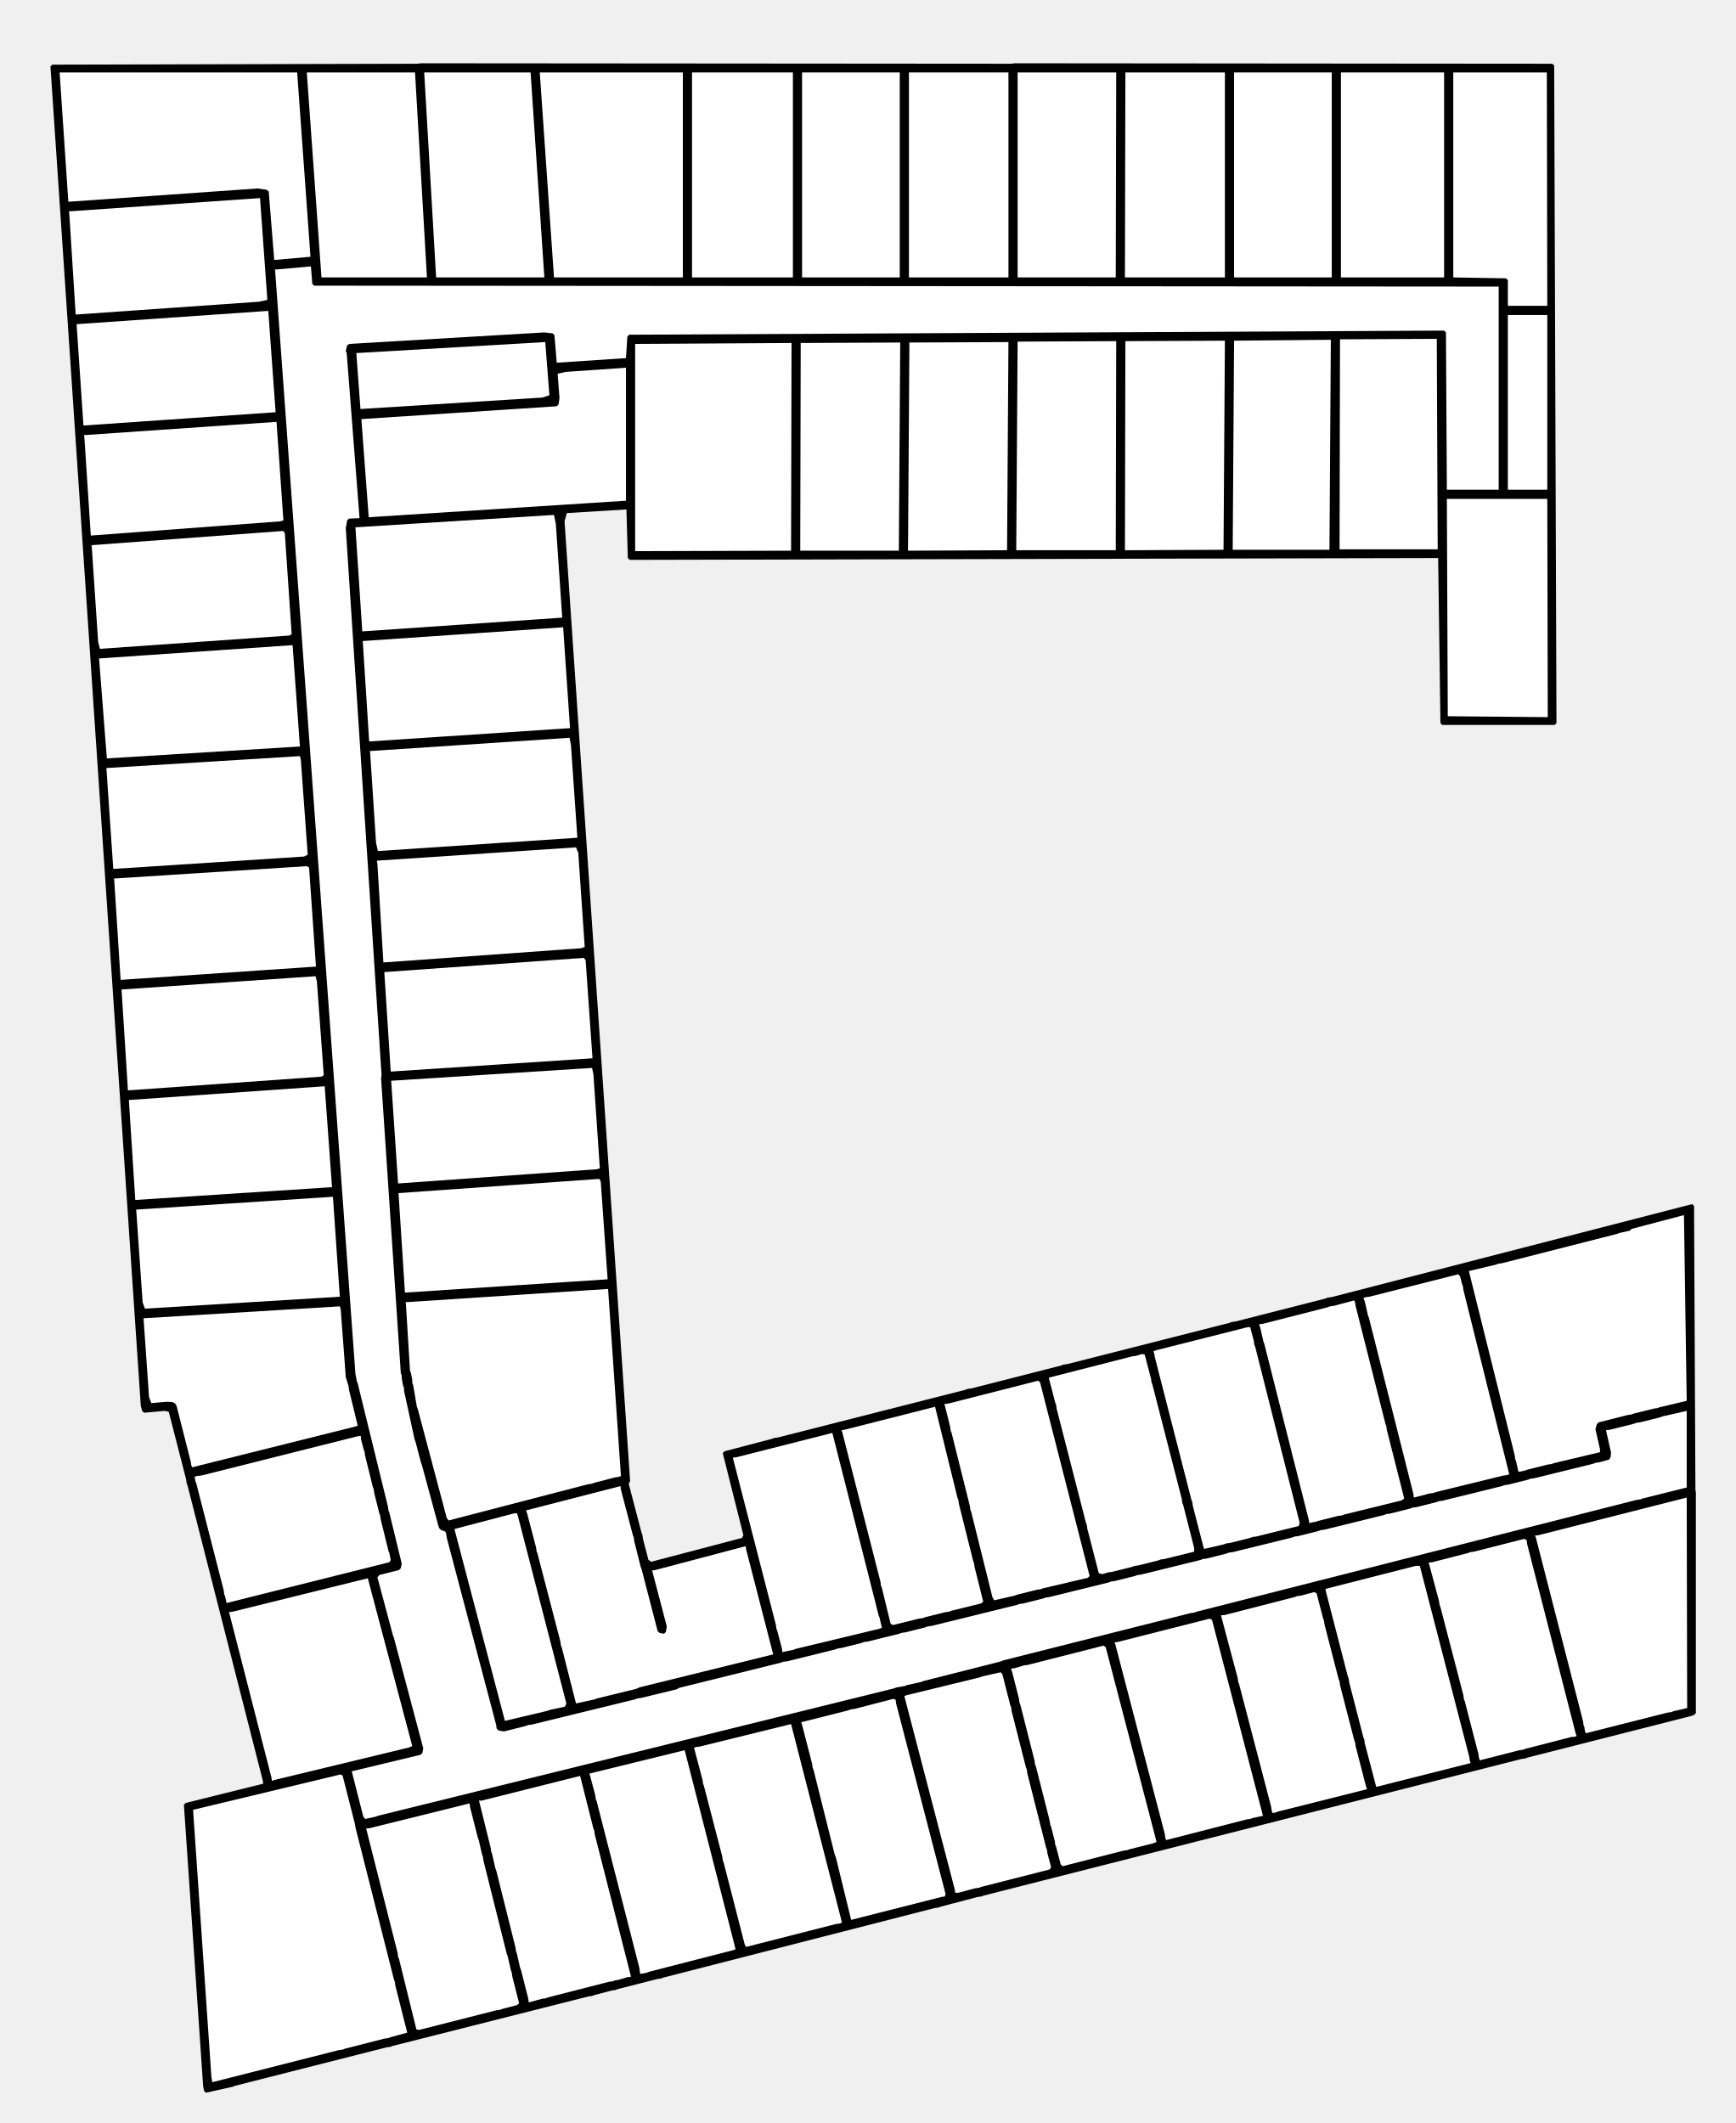
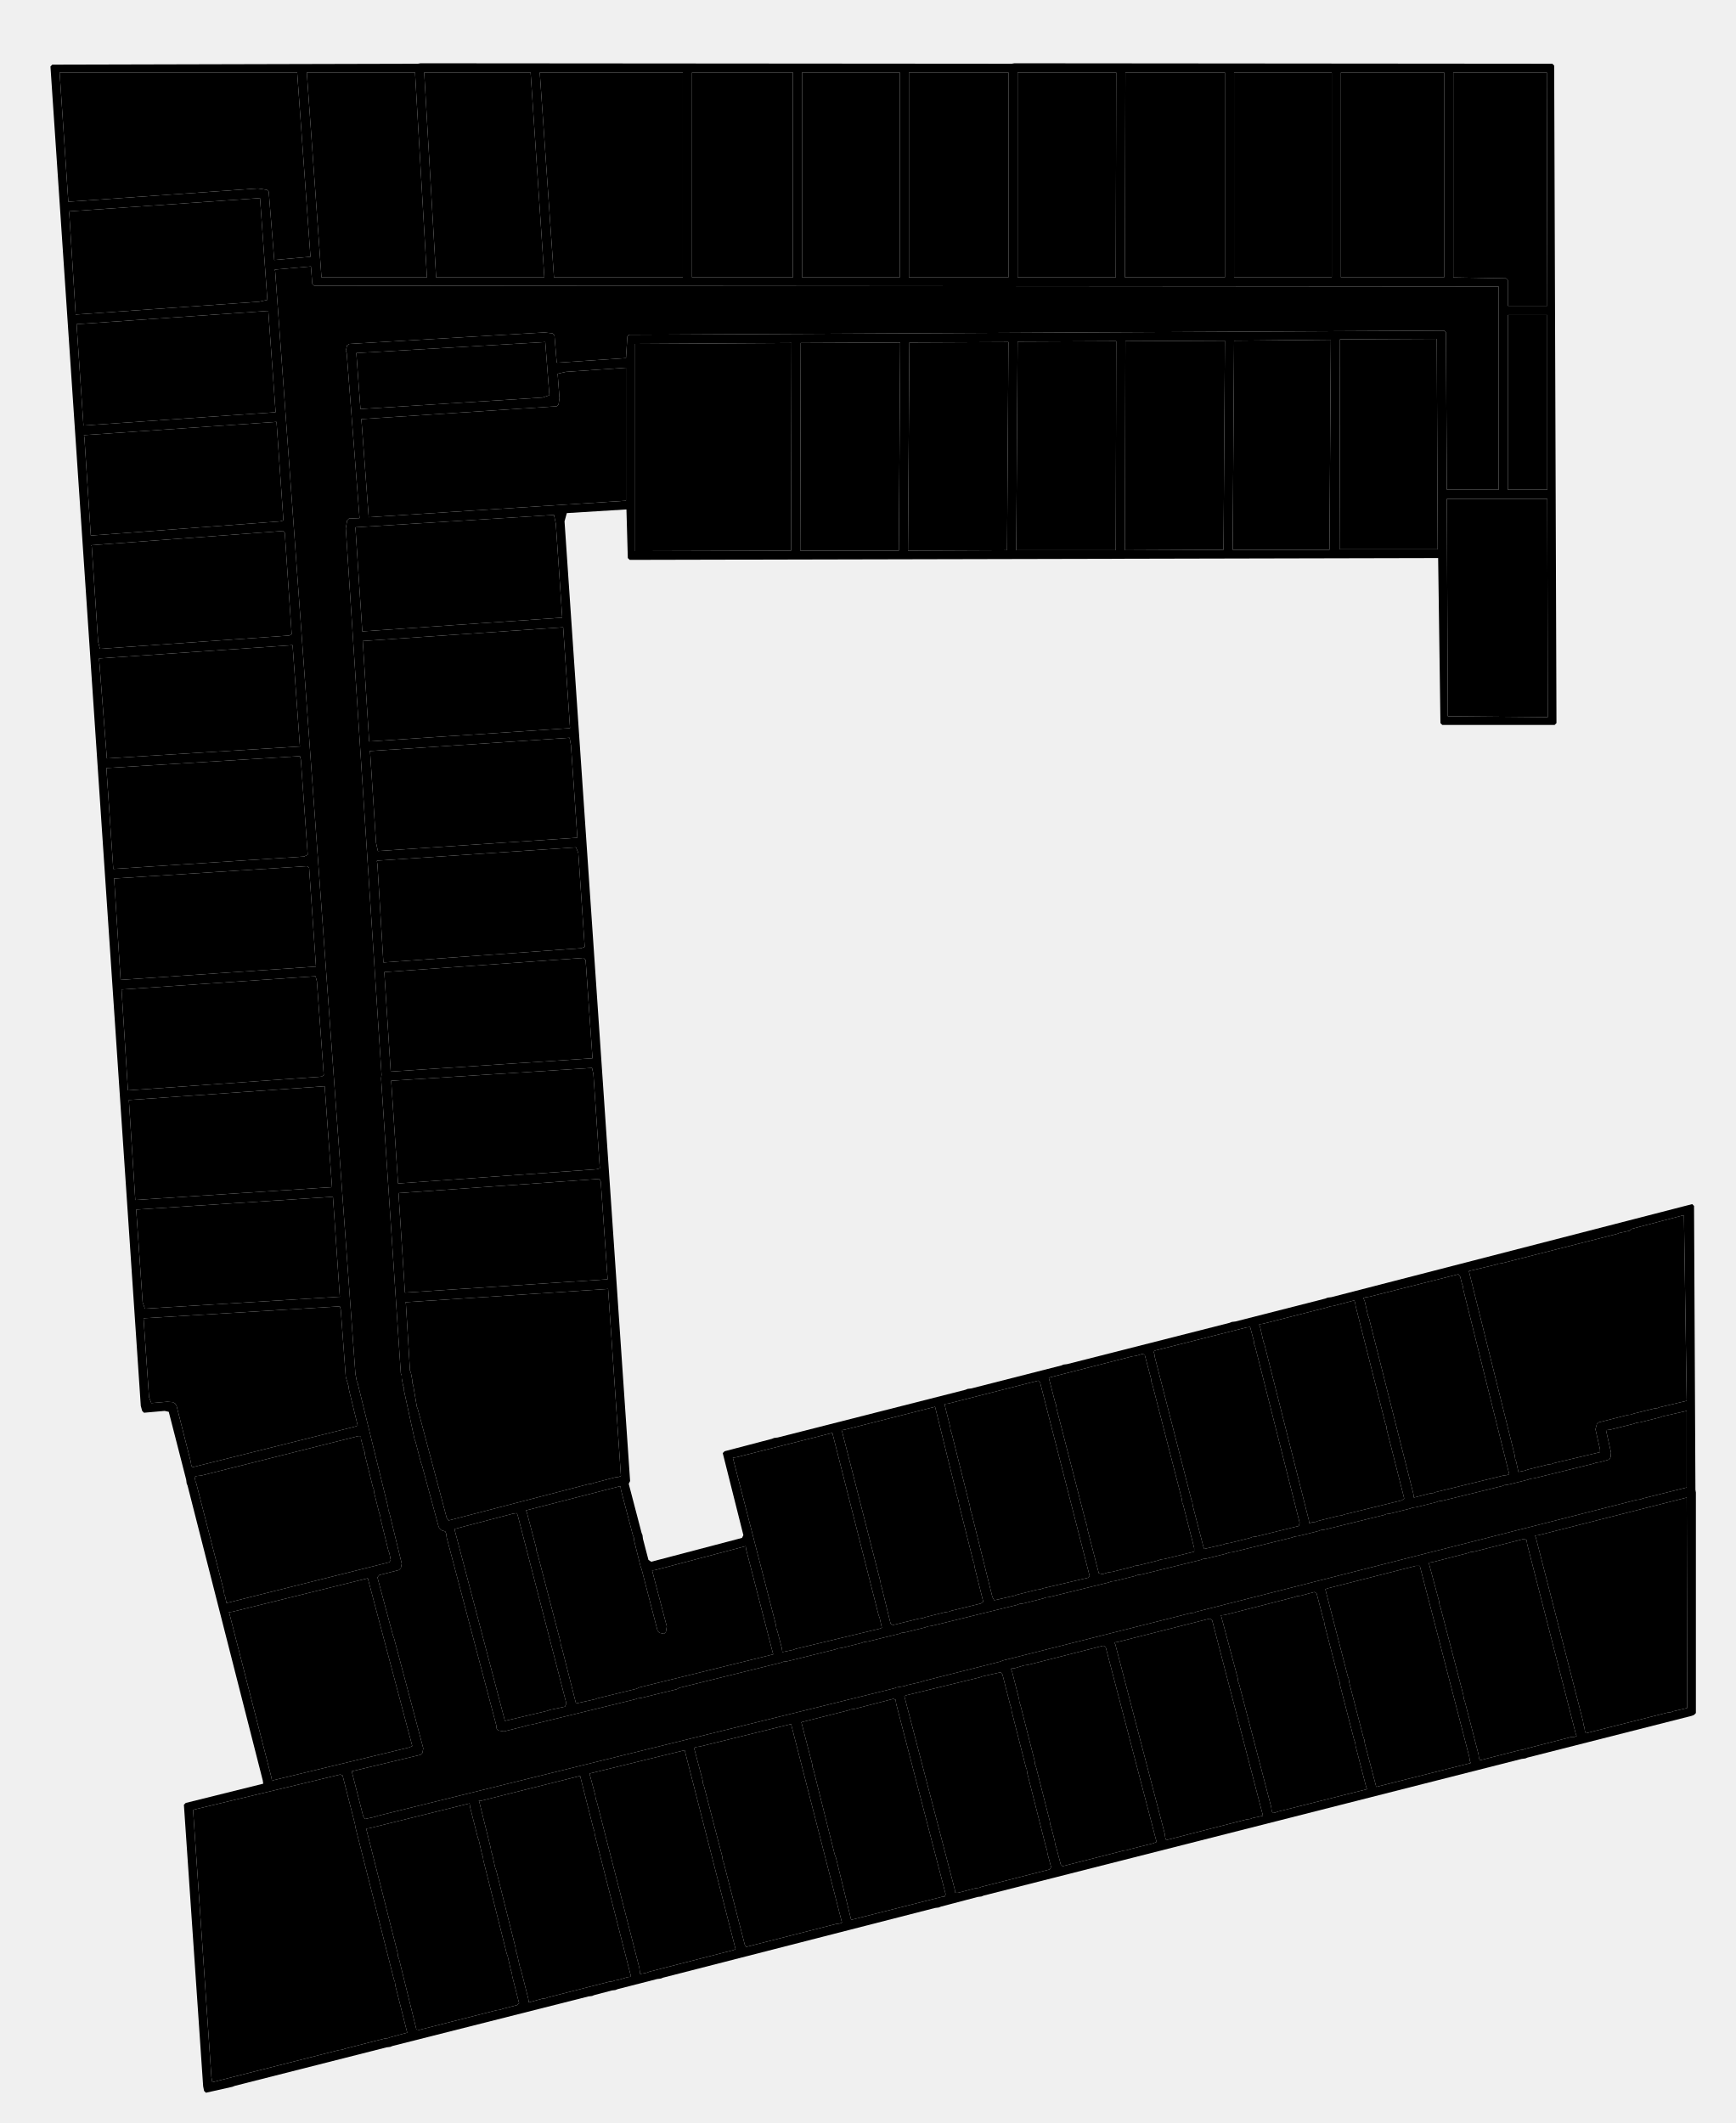
<svg xmlns="http://www.w3.org/2000/svg" height="4630" width="3785" viewBox="0 0 3785 4630">
  <path d="M 110 145 L 114 141 L 911 139 L 917 138 L 2206 139 L 2212 138 L 3385 139 L 3389 143 L 3394 1577 L 3390 1581 L 3145 1581 L 3141 1577 L 3136 1217 L 1373 1221 L 1369 1217 L 1366 1111 L 1236 1119 L 1231 1137 L 1374 3230 L 1371 3236 L 1399 3343 L 1401 3348 L 1402 3356 L 1414 3402 L 1420 3406 L 1618 3354 L 1621 3348 L 1576 3169 L 1580 3165 L 1683 3138 L 1688 3136 L 1696 3135 L 2105 3031 L 2110 3029 L 2118 3028 L 2314 2978 L 2319 2976 L 2327 2975 L 2681 2885 L 2686 2883 L 2694 2882 L 2890 2832 L 2895 2830 L 2903 2829 L 3690 2626 L 3694 2630 L 3697 3249 L 3698 3255 L 3698 3736 L 3694 3740 L 3689 3742 L 3331 3833 L 3326 3835 L 3318 3836 L 2145 4134 L 2140 4136 L 2132 4137 L 2052 4158 L 2047 4160 L 2039 4161 L 1446 4313 L 1441 4315 L 1433 4316 L 1347 4338 L 1342 4340 L 1334 4341 L 1296 4351 L 1291 4353 L 1283 4354 L 856 4462 L 851 4464 L 843 4465 L 512 4549 L 507 4551 L 449 4564 L 445 4560 L 443 4550 L 401 3936 L 405 3932 L 574 3890 L 573 3883 L 409 3240 L 407 3235 L 406 3227 L 368 3079 L 359 3077 L 314 3081 L 310 3077 L 307 3066 Z" style="fill:black" id="path12" class="svg-path" />
  <path d="M 130 158 L 648 158 L 677 560 L 598 567 L 586 418 L 582 414 L 562 411 L 149 440 Z" style="fill:white" id="path13" class="svg-path" />
  <path d="M 150 461 L 567 432 L 583 654 L 565 658 L 165 686 L 151 465 Z" style="fill:white" id="path14" class="svg-path" />
  <path d="M 167 707 L 585 678 L 601 899 L 182 928 Z" style="fill:white" id="path15" class="svg-path" />
  <path d="M 183 949 L 603 920 L 618 1135 L 611 1137 L 198 1168 L 184 954 Z" style="fill:white" id="path16" class="svg-path" />
  <path d="M 199 1189 L 617 1158 L 621 1162 L 636 1383 L 631 1386 L 218 1415 L 214 1400 L 200 1191 Z" style="fill:white" id="path17" class="svg-path" />
  <path d="M 216 1436 L 638 1407 L 654 1628 L 233 1654 Z" style="fill:white" id="path18" class="svg-path" />
  <path d="M 232 1675 L 654 1649 L 656 1657 L 671 1864 L 663 1868 L 247 1895 Z" style="fill:white" id="path19" class="svg-path" />
  <path d="M 248 1916 L 669 1889 L 674 1892 L 689 2108 L 263 2137 L 249 1918 Z" style="fill:white" id="path110" class="svg-path" />
  <path d="M 265 2158 L 688 2129 L 691 2140 L 706 2345 L 701 2348 L 279 2378 Z" style="fill:white" id="path111" class="svg-path" />
  <path d="M 281 2399 L 708 2369 L 724 2589 L 295 2617 Z" style="fill:white" id="path112" class="svg-path" />
  <path d="M 297 2638 L 726 2610 L 741 2828 L 316 2854 L 311 2840 Z" style="fill:white" id="path113" class="svg-path" />
  <path d="M 313 2875 L 741 2849 L 743 2856 L 754 3003 L 760 3023 L 761 3031 L 780 3109 L 775 3111 L 419 3200 L 417 3195 L 416 3188 L 385 3066 L 382 3061 L 377 3058 L 365 3057 L 330 3060 L 325 3047 Z" style="fill:white" id="path114" class="svg-path" />
  <path d="M 421 3947 L 742 3870 L 747 3872 L 774 3978 L 775 3985 L 859 4317 L 861 4322 L 862 4330 L 888 4433 L 851 4443 L 846 4445 L 838 4446 L 752 4468 L 747 4470 L 739 4471 L 463 4541 L 461 4530 Z" style="fill:white" id="path115" class="svg-path" />
  <path d="M 424 3221 L 429 3219 L 439 3218 L 781 3132 L 787 3132 L 787 3138 L 793 3161 L 795 3166 L 796 3174 L 813 3243 L 815 3248 L 816 3256 L 827 3300 L 829 3305 L 830 3313 L 847 3382 L 849 3387 L 852 3402 L 849 3407 L 494 3496 L 491 3482 L 489 3477 L 488 3469 L 428 3235 L 426 3230 L 425 3223 Z" style="fill:white" id="path116" class="svg-path" />
  <path d="M 499 3516 L 507 3515 L 802 3442 L 899 3808 L 892 3811 L 598 3882 L 593 3884 L 592 3877 L 500 3518 Z" style="fill:white" id="path117" class="svg-path" />
  <path d="M 599 588 L 678 581 L 681 619 L 685 623 L 3268 625 L 3268 1068 L 3155 1068 L 3153 725 L 3149 721 L 1372 730 L 1368 734 L 1365 781 L 1214 791 L 1209 731 L 1205 727 L 1187 725 L 762 750 L 757 753 L 754 765 L 756 770 L 784 1130 L 761 1131 L 757 1135 L 754 1152 L 832 2344 L 831 2352 L 874 2995 L 876 3000 L 876 3006 L 879 3022 L 881 3027 L 881 3033 L 904 3139 L 906 3144 L 918 3190 L 920 3195 L 956 3328 L 958 3333 L 962 3337 L 971 3340 L 973 3345 L 974 3353 L 1082 3762 L 1083 3770 L 1087 3774 L 1099 3776 L 1147 3764 L 1152 3762 L 1160 3761 L 1385 3706 L 1390 3704 L 1398 3703 L 1476 3684 L 1481 3681 L 1703 3626 L 1708 3624 L 1717 3623 L 1822 3597 L 1827 3595 L 1835 3594 L 1879 3583 L 1884 3581 L 1892 3580 L 1961 3563 L 1966 3561 L 1974 3560 L 2018 3549 L 2023 3547 L 2031 3546 L 2218 3500 L 2223 3498 L 2231 3497 L 2275 3486 L 2280 3484 L 2288 3483 L 2418 3451 L 2423 3449 L 2431 3448 L 2475 3437 L 2480 3435 L 2488 3434 L 2618 3402 L 2623 3400 L 2631 3399 L 2675 3388 L 2680 3386 L 2688 3385 L 2818 3353 L 2823 3351 L 2831 3350 L 2875 3339 L 2880 3337 L 2888 3336 L 3018 3304 L 3023 3302 L 3031 3301 L 3075 3290 L 3080 3288 L 3088 3287 L 3132 3276 L 3137 3274 L 3145 3273 L 3275 3241 L 3280 3239 L 3288 3238 L 3332 3227 L 3337 3225 L 3345 3224 L 3475 3192 L 3480 3190 L 3488 3189 L 3509 3183 L 3512 3178 L 3513 3168 L 3502 3119 L 3511 3118 L 3563 3105 L 3568 3103 L 3576 3102 L 3620 3091 L 3625 3089 L 3678 3077 L 3678 3244 L 3582 3268 L 3577 3270 L 3569 3271 L 2609 3515 L 2604 3517 L 2596 3518 L 2188 3621 L 2180 3624 L 2014 3666 L 2009 3668 L 1978 3675 L 1973 3677 L 1955 3680 L 1950 3682 L 824 3960 L 819 3962 L 796 3967 L 792 3961 L 767 3863 L 917 3827 L 921 3823 L 923 3813 L 859 3572 L 857 3567 L 823 3440 L 827 3435 L 870 3424 L 874 3420 L 876 3410 L 849 3299 L 847 3294 L 846 3286 L 780 3017 L 778 3012 L 775 2996 L 600 591 Z" style="fill:white" id="path118" class="svg-path" />
  <path d="M 669 158 L 905 158 L 931 605 L 701 605 Z" style="fill:white" id="path119" class="svg-path" />
  <path d="M 775 1150 L 1208 1123 L 1212 1142 L 1226 1347 L 790 1377 Z" style="fill:white" id="path120" class="svg-path" />
  <path d="M 777 770 L 1189 746 L 1198 862 L 1183 867 L 786 892 Z" style="fill:white" id="path121" class="svg-path" />
  <path d="M 788 914 L 1214 886 L 1218 882 L 1220 868 L 1216 815 L 1234 811 L 1365 802 L 1365 1092 L 804 1128 Z" style="fill:white" id="path122" class="svg-path" />
  <path d="M 791 1398 L 1228 1368 L 1243 1588 L 805 1617 Z" style="fill:white" id="path123" class="svg-path" />
  <path d="M 798 3988 L 806 3987 L 1024 3933 L 1025 3941 L 1042 4008 L 1044 4013 L 1051 4044 L 1053 4049 L 1054 4057 L 1105 4261 L 1107 4266 L 1114 4297 L 1116 4302 L 1117 4310 L 1132 4369 L 1127 4373 L 1096 4381 L 1091 4383 L 1083 4384 L 914 4427 L 908 4426 L 870 4272 L 868 4267 L 867 4259 L 799 3990 Z" style="fill:white" id="path124" class="svg-path" />
  <path d="M 806 1638 L 1242 1609 L 1245 1625 L 1259 1827 L 824 1856 L 820 1838 L 807 1640 Z" style="fill:white" id="path125" class="svg-path" />
  <path d="M 822 1877 L 1256 1848 L 1261 1860 L 1275 2065 L 1267 2068 L 836 2099 L 823 1885 L 822 1879 Z" style="fill:white" id="path126" class="svg-path" />
  <path d="M 838 2120 L 1273 2089 L 1277 2094 L 1292 2308 L 852 2337 Z" style="fill:white" id="path127" class="svg-path" />
  <path d="M 853 2357 L 1291 2329 L 1294 2343 L 1308 2548 L 1301 2550 L 868 2581 Z" style="fill:white" id="path128" class="svg-path" />
  <path d="M 869 2602 L 1307 2571 L 1310 2577 L 1325 2790 L 883 2819 Z" style="fill:white" id="path129" class="svg-path" />
  <path d="M 884 2840 L 1326 2811 L 1354 3219 L 1349 3221 L 1341 3222 L 1295 3234 L 1290 3236 L 1282 3237 L 978 3316 L 974 3310 L 911 3073 L 909 3068 L 901 3021 L 899 3016 L 899 3010 L 896 2994 L 894 2989 L 885 2842 Z" style="fill:white" id="path130" class="svg-path" />
  <path d="M 925 158 L 1157 158 L 1187 605 L 951 605 Z" style="fill:white" id="path131" class="svg-path" />
  <path d="M 991 3335 L 1101 3753 L 1194 3731 L 1199 3729 L 1232 3722 L 1235 3715 L 1129 3305 L 1127 3300 L 1119 3301 L 993 3334 Z" style="fill:white" id="path132" class="svg-path" />
  <path d="M 1044 3927 L 1050 3927 L 1265 3873 L 1294 3988 L 1296 3993 L 1297 4001 L 1376 4311 L 1368 4312 L 1348 4318 L 1341 4319 L 1336 4321 L 1328 4322 L 1195 4356 L 1190 4358 L 1182 4359 L 1153 4367 L 1152 4359 L 1136 4296 L 1134 4291 L 1127 4260 L 1125 4255 L 1124 4247 L 1082 4079 L 1080 4074 L 1073 4043 L 1071 4038 L 1070 4030 L 1045 3929 Z" style="fill:white" id="path133" class="svg-path" />
  <path d="M 1147 3294 L 1353 3241 L 1354 3249 L 1380 3348 L 1382 3353 L 1383 3361 L 1397 3417 L 1399 3422 L 1434 3557 L 1438 3561 L 1448 3563 L 1452 3559 L 1454 3547 L 1422 3425 L 1429 3424 L 1626 3372 L 1627 3379 L 1686 3608 L 1394 3680 L 1388 3683 L 1302 3704 L 1297 3706 L 1256 3715 L 1225 3593 L 1223 3588 L 1222 3580 L 1172 3388 L 1170 3383 L 1169 3375 L 1149 3299 Z" style="fill:white" id="path134" class="svg-path" />
  <path d="M 1177 158 L 1489 158 L 1489 605 L 1208 605 Z" style="fill:white" id="path135" class="svg-path" />
  <path d="M 1285 3868 L 1493 3817 L 1604 4251 L 1599 4253 L 1416 4300 L 1411 4302 L 1396 4305 L 1394 4291 L 1301 3928 L 1299 3923 L 1298 3915 L 1286 3870 Z" style="fill:white" id="path136" class="svg-path" />
  <path d="M 1385 750 L 1726 748 L 1725 1201 L 1385 1202 Z" style="fill:white" id="path137" class="svg-path" />
  <path d="M 1509 158 L 1729 158 L 1729 605 L 1509 605 Z" style="fill:white" id="path138" class="svg-path" />
  <path d="M 1513 3812 L 1518 3810 L 1526 3809 L 1725 3760 L 1836 4193 L 1831 4195 L 1823 4196 L 1627 4246 L 1624 4241 L 1578 4062 L 1576 4057 L 1575 4049 L 1535 3895 L 1533 3890 L 1532 3882 L 1514 3814 Z" style="fill:white" id="path139" class="svg-path" />
  <path d="M 1598 3179 L 1606 3178 L 1815 3125 L 1916 3523 L 1918 3528 L 1923 3550 L 1918 3552 L 1735 3596 L 1730 3598 L 1706 3603 L 1705 3595 L 1695 3557 L 1693 3552 L 1692 3544 Z" style="fill:white" id="path140" class="svg-path" />
  <path d="M 1746 748 L 1963 747 L 1960 1201 L 1745 1201 Z" style="fill:white" id="path141" class="svg-path" />
  <path d="M 1747 3756 L 1850 3730 L 1855 3728 L 1863 3727 L 1948 3705 L 1953 3707 L 1954 3715 L 2062 4131 L 2060 4136 L 2053 4137 L 1856 4187 L 1823 4052 L 1820 4044 L 1774 3860 L 1772 3855 L 1771 3847 L 1748 3758 Z" style="fill:white" id="path142" class="svg-path" />
  <path d="M 1749 158 L 1962 158 L 1962 605 L 1749 605 Z" style="fill:white" id="path143" class="svg-path" />
  <path d="M 1835 3119 L 1842 3118 L 2039 3068 L 2088 3267 L 2090 3272 L 2091 3280 L 2122 3404 L 2124 3409 L 2125 3417 L 2144 3493 L 2139 3497 L 2074 3513 L 2069 3515 L 2061 3516 L 2017 3527 L 2012 3529 L 2004 3530 L 1947 3544 L 1942 3541 L 1923 3463 L 1921 3458 L 1920 3450 L 1836 3121 Z" style="fill:white" id="path144" class="svg-path" />
  <path d="M 1972 3699 L 1977 3697 L 2137 3658 L 2142 3656 L 2182 3647 L 2186 3652 L 2203 3719 L 2205 3724 L 2206 3732 L 2237 3854 L 2239 3859 L 2240 3867 L 2281 4029 L 2283 4034 L 2284 4042 L 2292 4072 L 2289 4077 L 2140 4115 L 2135 4117 L 2127 4118 L 2089 4128 L 2083 4128 L 2082 4121 Z" style="fill:white" id="path145" class="svg-path" />
  <path d="M 1983 747 L 2199 746 L 2196 1200 L 1980 1201 Z" style="fill:white" id="path146" class="svg-path" />
  <path d="M 1982 158 L 2199 158 L 2199 605 L 1982 605 Z" style="fill:white" id="path147" class="svg-path" />
  <path d="M 2059 3062 L 2068 3061 L 2264 3011 L 2268 3015 L 2376 3437 L 2372 3441 L 2274 3464 L 2269 3466 L 2261 3467 L 2217 3478 L 2212 3480 L 2168 3490 L 2164 3483 L 2118 3298 L 2116 3293 L 2115 3285 L 2075 3125 L 2073 3120 L 2072 3112 L 2060 3064 Z" style="fill:white" id="path148" class="svg-path" />
  <path d="M 2205 3639 L 2213 3638 L 2233 3632 L 2241 3631 L 2406 3589 L 2411 3592 L 2522 4017 L 2515 4020 L 2463 4033 L 2458 4035 L 2450 4036 L 2317 4070 L 2313 4066 L 2303 4028 L 2301 4023 L 2300 4015 L 2292 3984 L 2290 3979 L 2289 3971 L 2259 3853 L 2257 3848 L 2256 3840 L 2225 3718 L 2223 3713 L 2222 3705 L 2207 3646 L 2205 3641 Z" style="fill:white" id="path149" class="svg-path" />
  <path d="M 2219 745 L 2434 744 L 2433 1200 L 2216 1200 Z" style="fill:white" id="path150" class="svg-path" />
  <path d="M 2219 158 L 2434 158 L 2433 605 L 2219 605 Z" style="fill:white" id="path151" class="svg-path" />
  <path d="M 2287 3005 L 2301 3059 L 2303 3064 L 2304 3072 L 2368 3321 L 2370 3326 L 2371 3334 L 2396 3431 L 2404 3433 L 2417 3429 L 2425 3428 L 2469 3417 L 2474 3415 L 2482 3414 L 2526 3403 L 2531 3401 L 2539 3400 L 2604 3384 L 2604 3376 L 2580 3282 L 2578 3277 L 2577 3269 L 2513 3020 L 2511 3015 L 2510 3007 L 2496 2954 L 2490 2953 L 2477 2957 L 2469 2958 L 2289 3004 Z" style="fill:white" id="path152" class="svg-path" />
  <path d="M 2430 3582 L 2437 3581 L 2638 3530 L 2643 3533 L 2754 3960 L 2731 3965 L 2726 3967 L 2718 3968 L 2543 4013 L 2541 4008 L 2540 4000 L 2432 3586 Z" style="fill:white" id="path153" class="svg-path" />
  <path d="M 2454 158 L 2671 158 L 2671 605 L 2453 605 Z" style="fill:white" id="path154" class="svg-path" />
  <path d="M 2454 744 L 2671 743 L 2668 1199 L 2453 1200 Z" style="fill:white" id="path155" class="svg-path" />
  <path d="M 2515 2947 L 2517 2952 L 2518 2959 L 2598 3271 L 2600 3276 L 2601 3284 L 2624 3373 L 2626 3378 L 2669 3368 L 2674 3366 L 2682 3365 L 2726 3354 L 2731 3352 L 2739 3351 L 2832 3328 L 2834 3321 L 2737 2937 L 2735 2932 L 2734 2924 L 2726 2894 L 2718 2895 L 2520 2945 Z" style="fill:white" id="path156" class="svg-path" />
  <path d="M 2662 3523 L 2671 3522 L 2823 3483 L 2828 3481 L 2836 3480 L 2866 3472 L 2871 3475 L 2885 3529 L 2887 3534 L 2888 3542 L 2919 3662 L 2921 3667 L 2922 3675 L 2953 3795 L 2955 3800 L 2956 3808 L 2979 3897 L 2981 3902 L 2786 3951 L 2781 3953 L 2775 3954 L 2773 3949 L 2772 3941 L 2702 3673 L 2700 3668 L 2699 3660 L 2663 3525 Z" style="fill:white" id="path157" class="svg-path" />
  <path d="M 2691 743 L 2902 741 L 2899 1199 L 2688 1199 Z" style="fill:white" id="path158" class="svg-path" />
  <path d="M 2691 158 L 2904 158 L 2904 605 L 2691 605 Z" style="fill:white" id="path159" class="svg-path" />
  <path d="M 2746 2888 L 2754 2887 L 2895 2851 L 2900 2849 L 2908 2848 L 2953 2836 L 2955 2841 L 2956 2848 L 3021 3105 L 3023 3110 L 3024 3118 L 3062 3268 L 3057 3272 L 2931 3303 L 2926 3305 L 2918 3306 L 2874 3317 L 2869 3319 L 2861 3320 L 2855 3322 L 2854 3315 L 2757 2931 L 2755 2926 L 2748 2895 L 2746 2890 Z" style="fill:white" id="path160" class="svg-path" />
  <path d="M 2890 3466 L 2939 3656 L 2941 3661 L 2942 3669 L 2973 3789 L 2975 3794 L 2976 3802 L 3001 3897 L 3207 3845 L 3205 3840 L 3204 3832 L 3096 3415 L 3087 3415 L 2895 3464 Z" style="fill:white" id="path161" class="svg-path" />
  <path d="M 2922 740 L 3133 739 L 3135 1198 L 2921 1198 Z" style="fill:white" id="path162" class="svg-path" />
  <path d="M 2924 158 L 3149 158 L 3149 605 L 2924 605 Z" style="fill:white" id="path163" class="svg-path" />
  <path d="M 2973 2831 L 2978 2829 L 2986 2828 L 3180 2779 L 3184 2784 L 3188 2800 L 3190 2805 L 3191 2813 L 3291 3215 L 3286 3217 L 3278 3218 L 3131 3254 L 3126 3256 L 3118 3257 L 3083 3266 L 3082 3258 L 2985 2874 L 2983 2869 L 2976 2838 Z" style="fill:white" id="path164" class="svg-path" />
  <path d="M 3115 3408 L 3123 3407 L 3201 3387 L 3206 3385 L 3214 3384 L 3324 3356 L 3329 3359 L 3330 3367 L 3436 3781 L 3438 3786 L 3433 3788 L 3427 3788 L 3326 3814 L 3321 3816 L 3313 3817 L 3227 3839 L 3225 3834 L 3224 3826 L 3194 3710 L 3192 3705 L 3191 3697 L 3141 3505 L 3139 3500 L 3138 3492 L 3116 3410 Z" style="fill:white" id="path165" class="svg-path" />
  <path d="M 3155 1088 L 3374 1088 L 3375 1564 L 3157 1562 Z" style="fill:white" id="path166" class="svg-path" />
  <path d="M 3169 158 L 3373 158 L 3374 667 L 3288 667 L 3288 611 L 3284 607 L 3169 605 Z" style="fill:white" id="path167" class="svg-path" />
  <path d="M 3203 2772 L 3262 2758 L 3267 2756 L 3275 2755 L 3526 2691 L 3531 2689 L 3554 2684 L 3558 2680 L 3672 2650 L 3678 3055 L 3619 3069 L 3614 3071 L 3606 3072 L 3562 3083 L 3557 3085 L 3549 3086 L 3486 3102 L 3482 3106 L 3479 3117 L 3489 3161 L 3489 3167 L 3388 3191 L 3383 3193 L 3375 3194 L 3331 3205 L 3326 3207 L 3311 3210 L 3306 3187 L 3304 3182 L 3303 3174 Z" style="fill:white" id="path168" class="svg-path" />
  <path d="M 3288 687 L 3374 687 L 3374 1068 L 3288 1068 Z" style="fill:white" id="path169" class="svg-path" />
  <path d="M 3347 3349 L 3355 3348 L 3678 3266 L 3679 3725 L 3649 3732 L 3644 3734 L 3636 3735 L 3458 3780 L 3456 3775 L 3455 3767 L 3453 3762 L 3452 3754 L 3349 3353 Z" style="fill:white" id="path170" class="svg-path" />
  <text x="1904" y="2351" id="text12" class="svg-text" />
  <text x="373" y="302" id="text13" class="svg-text" />
  <text x="366" y="559" id="text14" class="svg-text" />
  <text x="384" y="803" id="text15" class="svg-text" />
  <text x="400" y="1044" id="text16" class="svg-text" />
  <text x="417" y="1286" id="text17" class="svg-text" />
  <text x="435" y="1530" id="text18" class="svg-text" />
  <text x="451" y="1772" id="text19" class="svg-text" />
  <text x="468" y="2013" id="text110" class="svg-text" />
  <text x="485" y="2253" id="text111" class="svg-text" />
  <text x="502" y="2493" id="text112" class="svg-text" />
  <text x="519" y="2732" id="text113" class="svg-text" />
  <text x="546" y="3024" id="text114" class="svg-text" />
  <text x="634" y="4235" id="text115" class="svg-text" />
  <text x="638" y="3314" id="text116" class="svg-text" />
  <text x="699" y="3663" id="text117" class="svg-text" />
  <text x="2138" y="2274" id="text118" class="svg-text" />
  <text x="800" y="381" id="text119" class="svg-text" />
  <text x="1000" y="1250" id="text120" class="svg-text" />
  <text x="987" y="819" id="text121" class="svg-text" />
  <text x="1076" y="1005" id="text122" class="svg-text" />
  <text x="1017" y="1492" id="text123" class="svg-text" />
  <text x="965" y="4180" id="text124" class="svg-text" />
  <text x="1032" y="1732" id="text125" class="svg-text" />
  <text x="1048" y="1973" id="text126" class="svg-text" />
  <text x="1065" y="2213" id="text127" class="svg-text" />
  <text x="1080" y="2455" id="text128" class="svg-text" />
  <text x="1097" y="2695" id="text129" class="svg-text" />
  <text x="1119" y="3063" id="text130" class="svg-text" />
  <text x="1056" y="381" id="text131" class="svg-text" />
  <text x="1113" y="3526" id="text132" class="svg-text" />
  <text x="1210" y="4120" id="text133" class="svg-text" />
  <text x="1301" y="3458" id="text134" class="svg-text" />
  <text x="1333" y="381" id="text135" class="svg-text" />
  <text x="1444" y="4061" id="text136" class="svg-text" />
  <text x="1555" y="975" id="text137" class="svg-text" />
  <text x="1619" y="381" id="text138" class="svg-text" />
  <text x="1674" y="4003" id="text139" class="svg-text" />
  <text x="1760" y="3364" id="text140" class="svg-text" />
  <text x="1854" y="974" id="text141" class="svg-text" />
  <text x="1904" y="3946" id="text142" class="svg-text" />
  <text x="1855" y="381" id="text143" class="svg-text" />
  <text x="1989" y="3306" id="text144" class="svg-text" />
  <text x="2132" y="3887" id="text145" class="svg-text" />
  <text x="2089" y="973" id="text146" class="svg-text" />
  <text x="2090" y="381" id="text147" class="svg-text" />
  <text x="2217" y="3250" id="text148" class="svg-text" />
  <text x="2363" y="3829" id="text149" class="svg-text" />
  <text x="2325" y="972" id="text150" class="svg-text" />
  <text x="2326" y="381" id="text151" class="svg-text" />
  <text x="2445" y="3193" id="text152" class="svg-text" />
  <text x="2592" y="3771" id="text153" class="svg-text" />
  <text x="2562" y="381" id="text154" class="svg-text" />
  <text x="2562" y="971" id="text155" class="svg-text" />
  <text x="2674" y="3136" id="text156" class="svg-text" />
  <text x="2821" y="3713" id="text157" class="svg-text" />
  <text x="2795" y="970" id="text158" class="svg-text" />
  <text x="2797" y="381" id="text159" class="svg-text" />
  <text x="2904" y="3079" id="text160" class="svg-text" />
  <text x="3048" y="3656" id="text161" class="svg-text" />
  <text x="3028" y="968" id="text162" class="svg-text" />
  <text x="3036" y="381" id="text163" class="svg-text" />
  <text x="3132" y="3022" id="text164" class="svg-text" />
  <text x="3276" y="3597" id="text165" class="svg-text" />
  <text x="3265" y="1326" id="text166" class="svg-text" />
  <text x="3271" y="382" id="text167" class="svg-text" />
  <text x="3440" y="2930" id="text168" class="svg-text" />
  <text x="3331" y="877" id="text169" class="svg-text" />
  <text x="3533" y="3533" id="text170" class="svg-text" />
+   <path d="M 130 158 L 648 158 L 677 560 L 598 567 L 586 418 L 582 414 L 562 411 L 149 440 Z" id="clickable13" class="svg-clickable" />
+   <path d="M 150 461 L 567 432 L 583 654 L 565 658 L 165 686 L 151 465 Z" id="clickable14" class="svg-clickable" />
+   <path d="M 167 707 L 585 678 L 601 899 L 182 928 Z" id="clickable15" class="svg-clickable" />
+   <path d="M 183 949 L 603 920 L 618 1135 L 611 1137 L 198 1168 L 184 954 Z" id="clickable16" class="svg-clickable" />
+   <path d="M 199 1189 L 617 1158 L 621 1162 L 636 1383 L 631 1386 L 218 1415 L 214 1400 L 200 1191 Z" id="clickable17" class="svg-clickable" />
+   <path d="M 216 1436 L 638 1407 L 654 1628 L 233 1654 Z" id="clickable18" class="svg-clickable" />
+   <path d="M 232 1675 L 654 1649 L 656 1657 L 671 1864 L 663 1868 L 247 1895 Z" id="clickable19" class="svg-clickable" />
+   <path d="M 248 1916 L 669 1889 L 674 1892 L 689 2108 L 263 2137 L 249 1918 Z" id="clickable110" class="svg-clickable" />
+   <path d="M 265 2158 L 688 2129 L 691 2140 L 706 2345 L 701 2348 L 279 2378 Z" id="clickable111" class="svg-clickable" />
+   <path d="M 281 2399 L 708 2369 L 724 2589 L 295 2617 Z" id="clickable112" class="svg-clickable" />
+   <path d="M 297 2638 L 726 2610 L 741 2828 L 316 2854 L 311 2840 Z" id="clickable113" class="svg-clickable" />
+   <path d="M 313 2875 L 741 2849 L 743 2856 L 754 3003 L 760 3023 L 761 3031 L 780 3109 L 775 3111 L 419 3200 L 417 3195 L 416 3188 L 385 3066 L 382 3061 L 377 3058 L 365 3057 L 330 3060 L 325 3047 Z" id="clickable114" class="svg-clickable" />
+   <path d="M 421 3947 L 742 3870 L 747 3872 L 774 3978 L 775 3985 L 859 4317 L 861 4322 L 862 4330 L 888 4433 L 851 4443 L 846 4445 L 838 4446 L 752 4468 L 747 4470 L 739 4471 L 463 4541 L 461 4530 Z" id="clickable115" class="svg-clickable" />
+   <path d="M 424 3221 L 429 3219 L 439 3218 L 781 3132 L 787 3132 L 787 3138 L 793 3161 L 795 3166 L 796 3174 L 813 3243 L 815 3248 L 816 3256 L 827 3300 L 829 3305 L 830 3313 L 847 3382 L 849 3387 L 852 3402 L 849 3407 L 494 3496 L 491 3482 L 489 3477 L 488 3469 L 428 3235 L 426 3230 L 425 3223 Z" id="clickable116" class="svg-clickable" />
+   <path d="M 499 3516 L 507 3515 L 802 3442 L 899 3808 L 892 3811 L 598 3882 L 593 3884 L 592 3877 L 500 3518 Z" id="clickable117" class="svg-clickable" />
+   <path d="M 599 588 L 678 581 L 681 619 L 685 623 L 3268 625 L 3268 1068 L 3155 1068 L 3153 725 L 3149 721 L 1372 730 L 1368 734 L 1365 781 L 1214 791 L 1209 731 L 1205 727 L 1187 725 L 762 750 L 757 753 L 754 765 L 756 770 L 784 1130 L 761 1131 L 757 1135 L 754 1152 L 832 2344 L 831 2352 L 874 2995 L 876 3000 L 876 3006 L 879 3022 L 881 3027 L 881 3033 L 904 3139 L 906 3144 L 918 3190 L 920 3195 L 956 3328 L 958 3333 L 962 3337 L 971 3340 L 973 3345 L 974 3353 L 1082 3762 L 1083 3770 L 1087 3774 L 1099 3776 L 1147 3764 L 1152 3762 L 1160 3761 L 1385 3706 L 1390 3704 L 1398 3703 L 1476 3684 L 1481 3681 L 1703 3626 L 1708 3624 L 1717 3623 L 1822 3597 L 1827 3595 L 1835 3594 L 1879 3583 L 1884 3581 L 1892 3580 L 1961 3563 L 1966 3561 L 1974 3560 L 2018 3549 L 2023 3547 L 2031 3546 L 2218 3500 L 2223 3498 L 2231 3497 L 2275 3486 L 2280 3484 L 2288 3483 L 2418 3451 L 2423 3449 L 2431 3448 L 2475 3437 L 2480 3435 L 2488 3434 L 2618 3402 L 2623 3400 L 2631 3399 L 2675 3388 L 2680 3386 L 2688 3385 L 2818 3353 L 2823 3351 L 2831 3350 L 2875 3339 L 2880 3337 L 2888 3336 L 3018 3304 L 3023 3302 L 3031 3301 L 3075 3290 L 3080 3288 L 3088 3287 L 3132 3276 L 3137 3274 L 3145 3273 L 3275 3241 L 3280 3239 L 3288 3238 L 3332 3227 L 3337 3225 L 3345 3224 L 3475 3192 L 3480 3190 L 3488 3189 L 3509 3183 L 3512 3178 L 3513 3168 L 3502 3119 L 3511 3118 L 3563 3105 L 3568 3103 L 3576 3102 L 3620 3091 L 3625 3089 L 3678 3077 L 3678 3244 L 3582 3268 L 3577 3270 L 3569 3271 L 2609 3515 L 2604 3517 L 2596 3518 L 2188 3621 L 2180 3624 L 2014 3666 L 2009 3668 L 1978 3675 L 1973 3677 L 1955 3680 L 1950 3682 L 824 3960 L 819 3962 L 796 3967 L 792 3961 L 767 3863 L 917 3827 L 921 3823 L 923 3813 L 859 3572 L 857 3567 L 823 3440 L 827 3435 L 870 3424 L 874 3420 L 876 3410 L 849 3299 L 847 3294 L 846 3286 L 780 3017 L 778 3012 L 775 2996 L 600 591 Z" id="clickable118" class="svg-clickable" />
+   <path d="M 669 158 L 905 158 L 931 605 L 701 605 Z" id="clickable119" class="svg-clickable" />
+   <path d="M 775 1150 L 1208 1123 L 1212 1142 L 1226 1347 L 790 1377 Z" id="clickable120" class="svg-clickable" />
+   <path d="M 777 770 L 1189 746 L 1198 862 L 1183 867 L 786 892 Z" id="clickable121" class="svg-clickable" />
+   <path d="M 788 914 L 1214 886 L 1218 882 L 1220 868 L 1216 815 L 1234 811 L 1365 802 L 1365 1092 L 804 1128 Z" id="clickable122" class="svg-clickable" />
+   <path d="M 791 1398 L 1228 1368 L 1243 1588 L 805 1617 Z" id="clickable123" class="svg-clickable" />
+   <path d="M 798 3988 L 806 3987 L 1024 3933 L 1025 3941 L 1042 4008 L 1044 4013 L 1051 4044 L 1053 4049 L 1054 4057 L 1105 4261 L 1107 4266 L 1114 4297 L 1116 4302 L 1117 4310 L 1132 4369 L 1127 4373 L 1096 4381 L 1091 4383 L 1083 4384 L 914 4427 L 908 4426 L 870 4272 L 868 4267 L 867 4259 L 799 3990 Z" id="clickable124" class="svg-clickable" />
+   <path d="M 806 1638 L 1242 1609 L 1245 1625 L 1259 1827 L 824 1856 L 820 1838 L 807 1640 Z" id="clickable125" class="svg-clickable" />
+   <path d="M 822 1877 L 1256 1848 L 1261 1860 L 1275 2065 L 1267 2068 L 836 2099 L 823 1885 L 822 1879 Z" id="clickable126" class="svg-clickable" />
+   <path d="M 838 2120 L 1273 2089 L 1277 2094 L 1292 2308 L 852 2337 Z" id="clickable127" class="svg-clickable" />
+   <path d="M 853 2357 L 1291 2329 L 1294 2343 L 1308 2548 L 1301 2550 L 868 2581 Z" id="clickable128" class="svg-clickable" />
+   <path d="M 869 2602 L 1307 2571 L 1310 2577 L 1325 2790 L 883 2819 Z" id="clickable129" class="svg-clickable" />
+   <path d="M 884 2840 L 1326 2811 L 1354 3219 L 1349 3221 L 1341 3222 L 1295 3234 L 1290 3236 L 1282 3237 L 978 3316 L 974 3310 L 911 3073 L 909 3068 L 901 3021 L 899 3016 L 899 3010 L 896 2994 L 894 2989 L 885 2842 Z" id="clickable130" class="svg-clickable" />
+   <path d="M 925 158 L 1157 158 L 1187 605 L 951 605 Z" id="clickable131" class="svg-clickable" />
+   <path d="M 991 3335 L 1101 3753 L 1194 3731 L 1199 3729 L 1232 3722 L 1235 3715 L 1129 3305 L 1127 3300 L 1119 3301 L 993 3334 Z" id="clickable132" class="svg-clickable" />
+   <path d="M 1044 3927 L 1050 3927 L 1265 3873 L 1294 3988 L 1296 3993 L 1297 4001 L 1376 4311 L 1368 4312 L 1348 4318 L 1341 4319 L 1336 4321 L 1328 4322 L 1195 4356 L 1190 4358 L 1182 4359 L 1153 4367 L 1152 4359 L 1136 4296 L 1134 4291 L 1127 4260 L 1125 4255 L 1124 4247 L 1082 4079 L 1080 4074 L 1073 4043 L 1071 4038 L 1070 4030 L 1045 3929 Z" id="clickable133" class="svg-clickable" />
+   <path d="M 1147 3294 L 1353 3241 L 1354 3249 L 1380 3348 L 1382 3353 L 1383 3361 L 1397 3417 L 1399 3422 L 1434 3557 L 1438 3561 L 1448 3563 L 1452 3559 L 1454 3547 L 1422 3425 L 1429 3424 L 1626 3372 L 1627 3379 L 1686 3608 L 1394 3680 L 1388 3683 L 1302 3704 L 1297 3706 L 1256 3715 L 1225 3593 L 1223 3588 L 1222 3580 L 1172 3388 L 1170 3383 L 1169 3375 L 1149 3299 Z" id="clickable134" class="svg-clickable" />
+   <path d="M 1177 158 L 1489 158 L 1489 605 L 1208 605 Z" id="clickable135" class="svg-clickable" />
+   <path d="M 1285 3868 L 1493 3817 L 1604 4251 L 1599 4253 L 1416 4300 L 1411 4302 L 1396 4305 L 1394 4291 L 1301 3928 L 1299 3923 L 1298 3915 L 1286 3870 Z" id="clickable136" class="svg-clickable" />
+   <path d="M 1385 750 L 1726 748 L 1725 1201 L 1385 1202 Z" id="clickable137" class="svg-clickable" />
+   <path d="M 1509 158 L 1729 158 L 1729 605 L 1509 605 Z" id="clickable138" class="svg-clickable" />
+   <path d="M 1513 3812 L 1518 3810 L 1526 3809 L 1725 3760 L 1836 4193 L 1831 4195 L 1823 4196 L 1627 4246 L 1624 4241 L 1578 4062 L 1576 4057 L 1575 4049 L 1535 3895 L 1533 3890 L 1532 3882 L 1514 3814 Z" id="clickable139" class="svg-clickable" />
+   <path d="M 1598 3179 L 1606 3178 L 1815 3125 L 1916 3523 L 1918 3528 L 1923 3550 L 1918 3552 L 1735 3596 L 1730 3598 L 1706 3603 L 1705 3595 L 1695 3557 L 1693 3552 L 1692 3544 Z" id="clickable140" class="svg-clickable" />
+   <path d="M 1746 748 L 1963 747 L 1960 1201 L 1745 1201 Z" id="clickable141" class="svg-clickable" />
+   <path d="M 1747 3756 L 1850 3730 L 1855 3728 L 1863 3727 L 1948 3705 L 1953 3707 L 1954 3715 L 2062 4131 L 2060 4136 L 2053 4137 L 1856 4187 L 1823 4052 L 1820 4044 L 1774 3860 L 1772 3855 L 1771 3847 L 1748 3758 Z" id="clickable142" class="svg-clickable" />
+   <path d="M 1749 158 L 1962 158 L 1962 605 L 1749 605 Z" id="clickable143" class="svg-clickable" />
+   <path d="M 1835 3119 L 1842 3118 L 2039 3068 L 2088 3267 L 2090 3272 L 2091 3280 L 2122 3404 L 2124 3409 L 2125 3417 L 2144 3493 L 2139 3497 L 2074 3513 L 2069 3515 L 2061 3516 L 2017 3527 L 2012 3529 L 2004 3530 L 1947 3544 L 1942 3541 L 1923 3463 L 1921 3458 L 1920 3450 L 1836 3121 Z" id="clickable144" class="svg-clickable" />
+   <path d="M 1972 3699 L 1977 3697 L 2137 3658 L 2142 3656 L 2182 3647 L 2186 3652 L 2203 3719 L 2205 3724 L 2206 3732 L 2237 3854 L 2239 3859 L 2240 3867 L 2281 4029 L 2283 4034 L 2284 4042 L 2292 4072 L 2289 4077 L 2140 4115 L 2135 4117 L 2127 4118 L 2089 4128 L 2083 4128 L 2082 4121 Z" id="clickable145" class="svg-clickable" />
+   <path d="M 1983 747 L 2199 746 L 2196 1200 L 1980 1201 Z" id="clickable146" class="svg-clickable" />
+   <path d="M 1982 158 L 2199 158 L 2199 605 L 1982 605 Z" id="clickable147" class="svg-clickable" />
+   <path d="M 2059 3062 L 2068 3061 L 2264 3011 L 2268 3015 L 2376 3437 L 2372 3441 L 2274 3464 L 2269 3466 L 2261 3467 L 2217 3478 L 2212 3480 L 2168 3490 L 2164 3483 L 2118 3298 L 2116 3293 L 2115 3285 L 2075 3125 L 2073 3120 L 2072 3112 L 2060 3064 Z" id="clickable148" class="svg-clickable" />
+   <path d="M 2205 3639 L 2213 3638 L 2233 3632 L 2241 3631 L 2406 3589 L 2411 3592 L 2522 4017 L 2515 4020 L 2463 4033 L 2458 4035 L 2450 4036 L 2317 4070 L 2313 4066 L 2303 4028 L 2301 4023 L 2300 4015 L 2292 3984 L 2290 3979 L 2289 3971 L 2259 3853 L 2257 3848 L 2256 3840 L 2225 3718 L 2223 3713 L 2222 3705 L 2207 3646 L 2205 3641 Z" id="clickable149" class="svg-clickable" />
+   <path d="M 2219 745 L 2434 744 L 2433 1200 L 2216 1200 Z" id="clickable150" class="svg-clickable" />
+   <path d="M 2219 158 L 2434 158 L 2433 605 L 2219 605 Z" id="clickable151" class="svg-clickable" />
+   <path d="M 2287 3005 L 2301 3059 L 2303 3064 L 2304 3072 L 2368 3321 L 2370 3326 L 2371 3334 L 2396 3431 L 2404 3433 L 2417 3429 L 2425 3428 L 2469 3417 L 2474 3415 L 2482 3414 L 2526 3403 L 2531 3401 L 2539 3400 L 2604 3384 L 2604 3376 L 2580 3282 L 2578 3277 L 2577 3269 L 2513 3020 L 2511 3015 L 2510 3007 L 2496 2954 L 2490 2953 L 2477 2957 L 2469 2958 L 2289 3004 Z" id="clickable152" class="svg-clickable" />
+   <path d="M 2430 3582 L 2437 3581 L 2638 3530 L 2643 3533 L 2754 3960 L 2731 3965 L 2726 3967 L 2718 3968 L 2543 4013 L 2541 4008 L 2540 4000 L 2432 3586 Z" id="clickable153" class="svg-clickable" />
+   <path d="M 2454 158 L 2671 158 L 2671 605 L 2453 605 Z" id="clickable154" class="svg-clickable" />
+   <path d="M 2454 744 L 2671 743 L 2668 1199 L 2453 1200 Z" id="clickable155" class="svg-clickable" />
+   <path d="M 2515 2947 L 2517 2952 L 2518 2959 L 2598 3271 L 2600 3276 L 2601 3284 L 2624 3373 L 2626 3378 L 2669 3368 L 2674 3366 L 2682 3365 L 2726 3354 L 2731 3352 L 2739 3351 L 2832 3328 L 2834 3321 L 2737 2937 L 2735 2932 L 2734 2924 L 2726 2894 L 2718 2895 L 2520 2945 Z" id="clickable156" class="svg-clickable" />
+   <path d="M 2662 3523 L 2671 3522 L 2823 3483 L 2828 3481 L 2836 3480 L 2866 3472 L 2871 3475 L 2885 3529 L 2887 3534 L 2888 3542 L 2919 3662 L 2921 3667 L 2922 3675 L 2953 3795 L 2955 3800 L 2956 3808 L 2979 3897 L 2981 3902 L 2786 3951 L 2781 3953 L 2775 3954 L 2773 3949 L 2772 3941 L 2702 3673 L 2700 3668 L 2699 3660 L 2663 3525 Z" id="clickable157" class="svg-clickable" />
+   <path d="M 2691 743 L 2902 741 L 2899 1199 L 2688 1199 Z" id="clickable158" class="svg-clickable" />
+   <path d="M 2691 158 L 2904 158 L 2904 605 L 2691 605 Z" id="clickable159" class="svg-clickable" />
+   <path d="M 2746 2888 L 2754 2887 L 2895 2851 L 2900 2849 L 2908 2848 L 2953 2836 L 2955 2841 L 2956 2848 L 3021 3105 L 3023 3110 L 3024 3118 L 3062 3268 L 3057 3272 L 2931 3303 L 2926 3305 L 2918 3306 L 2874 3317 L 2869 3319 L 2861 3320 L 2855 3322 L 2854 3315 L 2757 2931 L 2755 2926 L 2748 2895 L 2746 2890 Z" id="clickable160" class="svg-clickable" />
+   <path d="M 2890 3466 L 2939 3656 L 2941 3661 L 2942 3669 L 2973 3789 L 2975 3794 L 2976 3802 L 3001 3897 L 3207 3845 L 3205 3840 L 3204 3832 L 3096 3415 L 3087 3415 L 2895 3464 Z" id="clickable161" class="svg-clickable" />
+   <path d="M 2922 740 L 3133 739 L 3135 1198 L 2921 1198 Z" id="clickable162" class="svg-clickable" />
+   <path d="M 2924 158 L 3149 158 L 3149 605 L 2924 605 Z" id="clickable163" class="svg-clickable" />
+   <path d="M 2973 2831 L 2978 2829 L 2986 2828 L 3180 2779 L 3184 2784 L 3188 2800 L 3190 2805 L 3191 2813 L 3291 3215 L 3286 3217 L 3278 3218 L 3131 3254 L 3126 3256 L 3118 3257 L 3083 3266 L 3082 3258 L 2985 2874 L 2983 2869 L 2976 2838 Z" id="clickable164" class="svg-clickable" />
+   <path d="M 3115 3408 L 3123 3407 L 3201 3387 L 3206 3385 L 3214 3384 L 3324 3356 L 3329 3359 L 3330 3367 L 3436 3781 L 3438 3786 L 3433 3788 L 3427 3788 L 3326 3814 L 3321 3816 L 3313 3817 L 3227 3839 L 3225 3834 L 3224 3826 L 3194 3710 L 3192 3705 L 3191 3697 L 3141 3505 L 3139 3500 L 3138 3492 L 3116 3410 Z" id="clickable165" class="svg-clickable" />
+   <path d="M 3155 1088 L 3374 1088 L 3375 1564 L 3157 1562 Z" id="clickable166" class="svg-clickable" />
+   <path d="M 3169 158 L 3373 158 L 3374 667 L 3288 667 L 3288 611 L 3284 607 L 3169 605 Z" id="clickable167" class="svg-clickable" />
+   <path d="M 3203 2772 L 3262 2758 L 3267 2756 L 3275 2755 L 3526 2691 L 3531 2689 L 3554 2684 L 3558 2680 L 3672 2650 L 3678 3055 L 3619 3069 L 3614 3071 L 3606 3072 L 3562 3083 L 3557 3085 L 3549 3086 L 3486 3102 L 3482 3106 L 3479 3117 L 3489 3161 L 3489 3167 L 3388 3191 L 3383 3193 L 3375 3194 L 3331 3205 L 3326 3207 L 3311 3210 L 3306 3187 L 3304 3182 L 3303 3174 Z" id="clickable168" class="svg-clickable" />
+   <path d="M 3288 687 L 3374 687 L 3374 1068 L 3288 1068 Z" id="clickable169" class="svg-clickable" />
+   <path d="M 3347 3349 L 3355 3348 L 3678 3266 L 3679 3725 L 3649 3732 L 3644 3734 L 3636 3735 L 3458 3780 L 3456 3775 L 3455 3767 L 3453 3762 L 3452 3754 L 3349 3353 Z" id="clickable170" class="svg-clickable" />
</svg>
